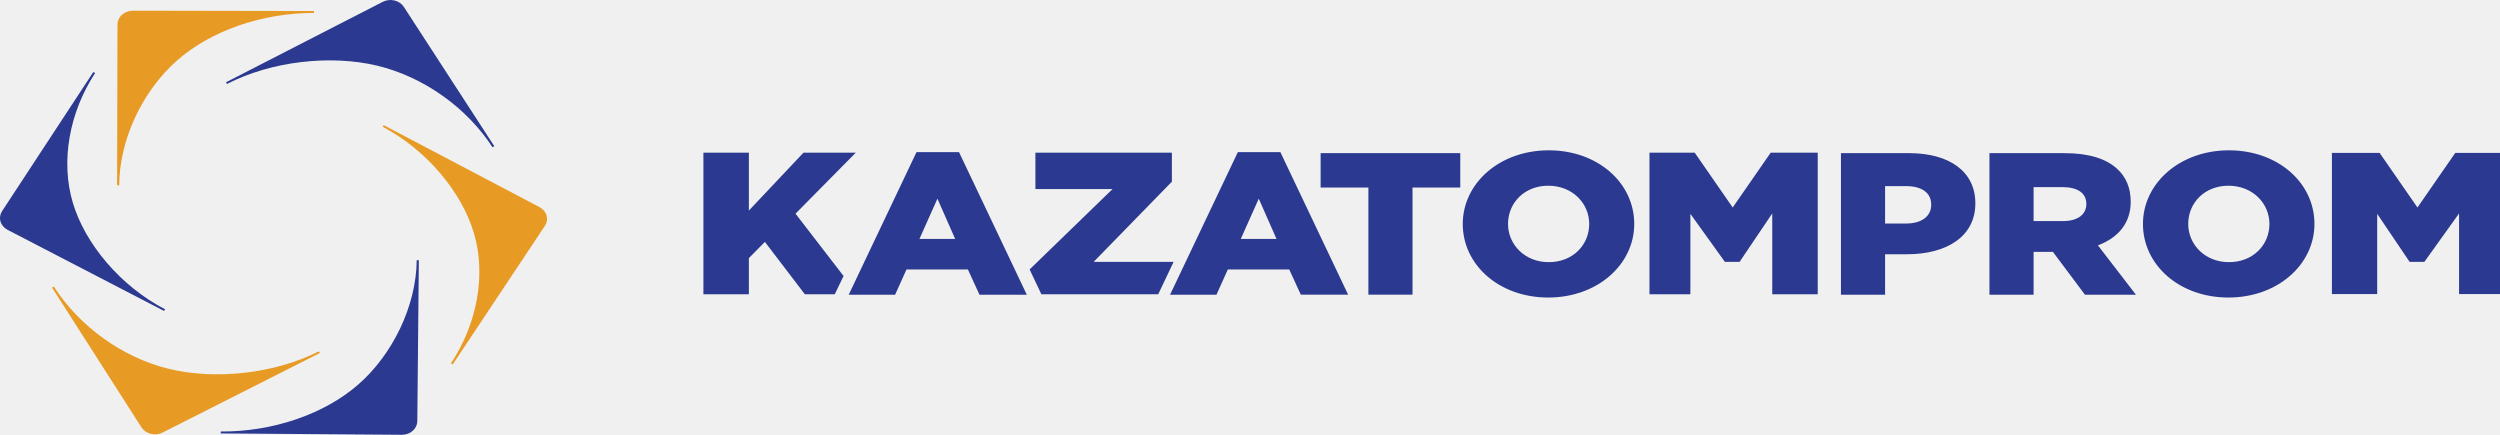
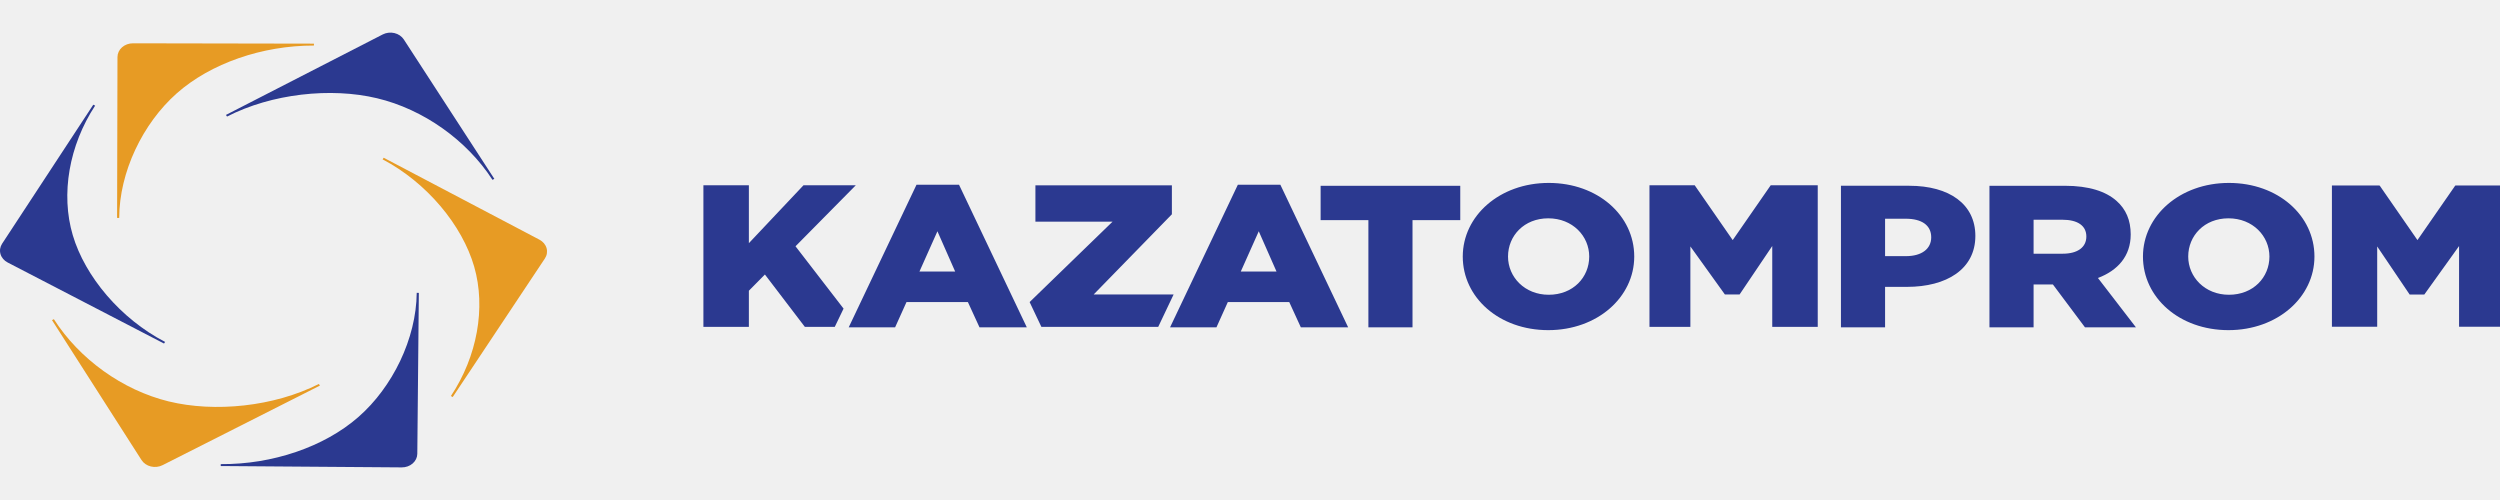
- <svg xmlns="http://www.w3.org/2000/svg" width="230" height="40" viewBox="0 0 230 40" fill="none">
+ <svg xmlns="http://www.w3.org/2000/svg" width="200" height="40" viewBox="0 0 230 40" fill="none">
  <path fill-rule="evenodd" clip-rule="evenodd" d="M45.477 13.453L45.477 13.454V13.456L45.307 13.543C42.932 9.884 38.942 7.053 34.69 6.039C30.436 5.025 25.001 5.61 20.887 7.723L20.788 7.572L35.211 0.169C35.537 0.002 35.925 -0.044 36.289 0.043C36.652 0.13 36.963 0.341 37.151 0.631L45.477 13.453Z" fill="#2B3990" />
  <path fill-rule="evenodd" clip-rule="evenodd" d="M28.884 1.015V1.19C24.133 1.183 19.377 2.828 16.258 5.59C13.136 8.354 10.977 12.827 10.967 17.05H10.773L10.808 2.244C10.809 2.078 10.846 1.914 10.917 1.761C10.989 1.608 11.094 1.469 11.226 1.352C11.358 1.235 11.515 1.142 11.688 1.079C11.86 1.016 12.045 0.984 12.231 0.984L28.884 1.015Z" fill="#E79B24" />
  <path fill-rule="evenodd" clip-rule="evenodd" d="M8.581 6.631L8.752 6.719C6.359 10.369 5.572 14.852 6.695 18.638C7.816 22.426 11.086 26.329 15.189 28.456L15.09 28.606L0.704 21.149C0.379 20.98 0.143 20.703 0.047 20.379C-0.049 20.055 0.004 19.711 0.193 19.422L8.582 6.633L8.581 6.631Z" fill="#2B3990" />
  <path fill-rule="evenodd" clip-rule="evenodd" d="M4.785 26.454L4.786 26.453V26.451L4.956 26.365C7.306 30.036 11.273 32.892 15.519 33.93C19.766 34.966 25.206 34.411 29.335 32.325L29.431 32.475L14.956 39.795C14.629 39.961 14.241 40.004 13.878 39.916C13.515 39.827 13.206 39.614 13.019 39.323L4.785 26.454Z" fill="#E79B24" />
  <path fill-rule="evenodd" clip-rule="evenodd" d="M20.309 39.875V39.874H20.307L20.309 39.699C25.059 39.735 29.827 38.116 32.966 35.371C36.108 32.626 38.298 28.165 38.339 23.94L38.533 23.943L38.392 38.748C38.39 38.914 38.352 39.078 38.28 39.23C38.207 39.383 38.101 39.522 37.968 39.638C37.835 39.754 37.678 39.846 37.505 39.908C37.332 39.97 37.147 40.002 36.961 40L20.309 39.875Z" fill="#2B3990" />
  <path fill-rule="evenodd" clip-rule="evenodd" d="M41.651 33.524V33.525L41.481 33.436C43.9 29.8 44.717 25.321 43.624 21.528C42.528 17.734 39.289 13.811 35.2 11.661L35.299 11.512L49.631 19.052C49.955 19.223 50.19 19.5 50.283 19.825C50.377 20.149 50.322 20.493 50.13 20.781L41.651 33.524Z" fill="#E79B24" />
  <path fill-rule="evenodd" clip-rule="evenodd" d="M84.59 21.979L86.243 18.277L87.874 21.979H84.59ZM84.318 13.997L78.082 27.114H82.35L83.398 24.789H89.046L90.113 27.113H94.466L88.231 13.998L84.318 13.997ZM78.732 14.047H73.92L68.896 19.373V14.047H64.713V27.07H68.896V23.747L70.372 22.255L74.045 27.07H76.8L77.608 25.392L73.187 19.658L78.732 14.047ZM114.153 21.979L115.806 18.277L117.438 21.979H114.153ZM113.881 13.997L107.646 27.113H111.914L112.961 24.788H118.61L119.676 27.112H124.029L117.794 13.997H113.881ZM107.873 24.093H100.616L107.813 16.714V14.048H95.258V17.396H102.353L94.725 24.79L95.806 27.07H106.557L107.971 24.093H107.873ZM121.497 17.253H125.892V27.112H129.951V17.253H134.344V14.091H121.497V17.253ZM142.483 24.118C140.265 24.118 138.738 22.481 138.738 20.602C138.738 18.685 140.223 17.086 142.441 17.086C144.68 17.086 146.208 18.722 146.208 20.602C146.208 22.518 144.722 24.118 142.483 24.118ZM142.483 13.829C137.963 13.829 134.574 16.862 134.574 20.602C134.574 24.377 137.921 27.373 142.441 27.373C146.959 27.373 150.35 24.341 150.35 20.602C150.35 16.826 147.001 13.829 142.483 13.829ZM175.352 20.565H173.427V17.123H175.331C176.796 17.123 177.672 17.718 177.672 18.834C177.672 19.895 176.796 20.565 175.352 20.565ZM175.644 14.09H169.367V27.113H173.427V23.392H175.437C179.077 23.392 181.733 21.774 181.733 18.704C181.733 15.783 179.348 14.09 175.644 14.09ZM189.767 20.341H187.09V17.216H189.747C191.107 17.216 191.944 17.738 191.944 18.76C191.944 19.746 191.147 20.341 189.767 20.341ZM196.025 18.575C196.025 17.253 195.584 16.249 194.726 15.486C193.742 14.611 192.194 14.091 189.955 14.091H183.03V27.114H187.09V23.17H188.867L191.817 27.114H196.505L193.01 22.575C194.832 21.886 196.024 20.565 196.024 18.576L196.025 18.575ZM205.062 24.118C202.843 24.118 201.316 22.481 201.316 20.602C201.316 18.685 202.801 17.086 205.019 17.086C207.259 17.086 208.787 18.722 208.787 20.602C208.787 22.518 207.301 24.118 205.062 24.118ZM205.062 13.829C200.542 13.829 197.152 16.862 197.152 20.602C197.152 24.377 200.5 27.373 205.019 27.373C209.539 27.373 212.929 24.341 212.929 20.602C212.929 16.826 209.58 13.829 205.062 13.829ZM159.409 19.089L155.914 14.047H151.751V27.07H155.515V19.671L158.69 24.092H160.042L163.047 19.634V27.07H167.232V14.047H162.904L159.409 19.089Z" fill="#2B3990" />
  <mask id="mask0_40:718" style="mask-type:alpha" maskUnits="userSpaceOnUse" x="214" y="14" width="16" height="14">
    <path d="M214.517 14.047H230V27.07H214.517L214.517 14.047Z" fill="white" />
  </mask>
  <g mask="url(#mask0_40:718)">
    <path fill-rule="evenodd" clip-rule="evenodd" d="M225.9 14.047L222.405 19.089L218.911 14.047H214.517V27.07H218.702V19.674L221.686 24.094H223.039L226.234 19.636V27.07H230V14.047H225.9Z" fill="#2B3990" />
  </g>
</svg>
